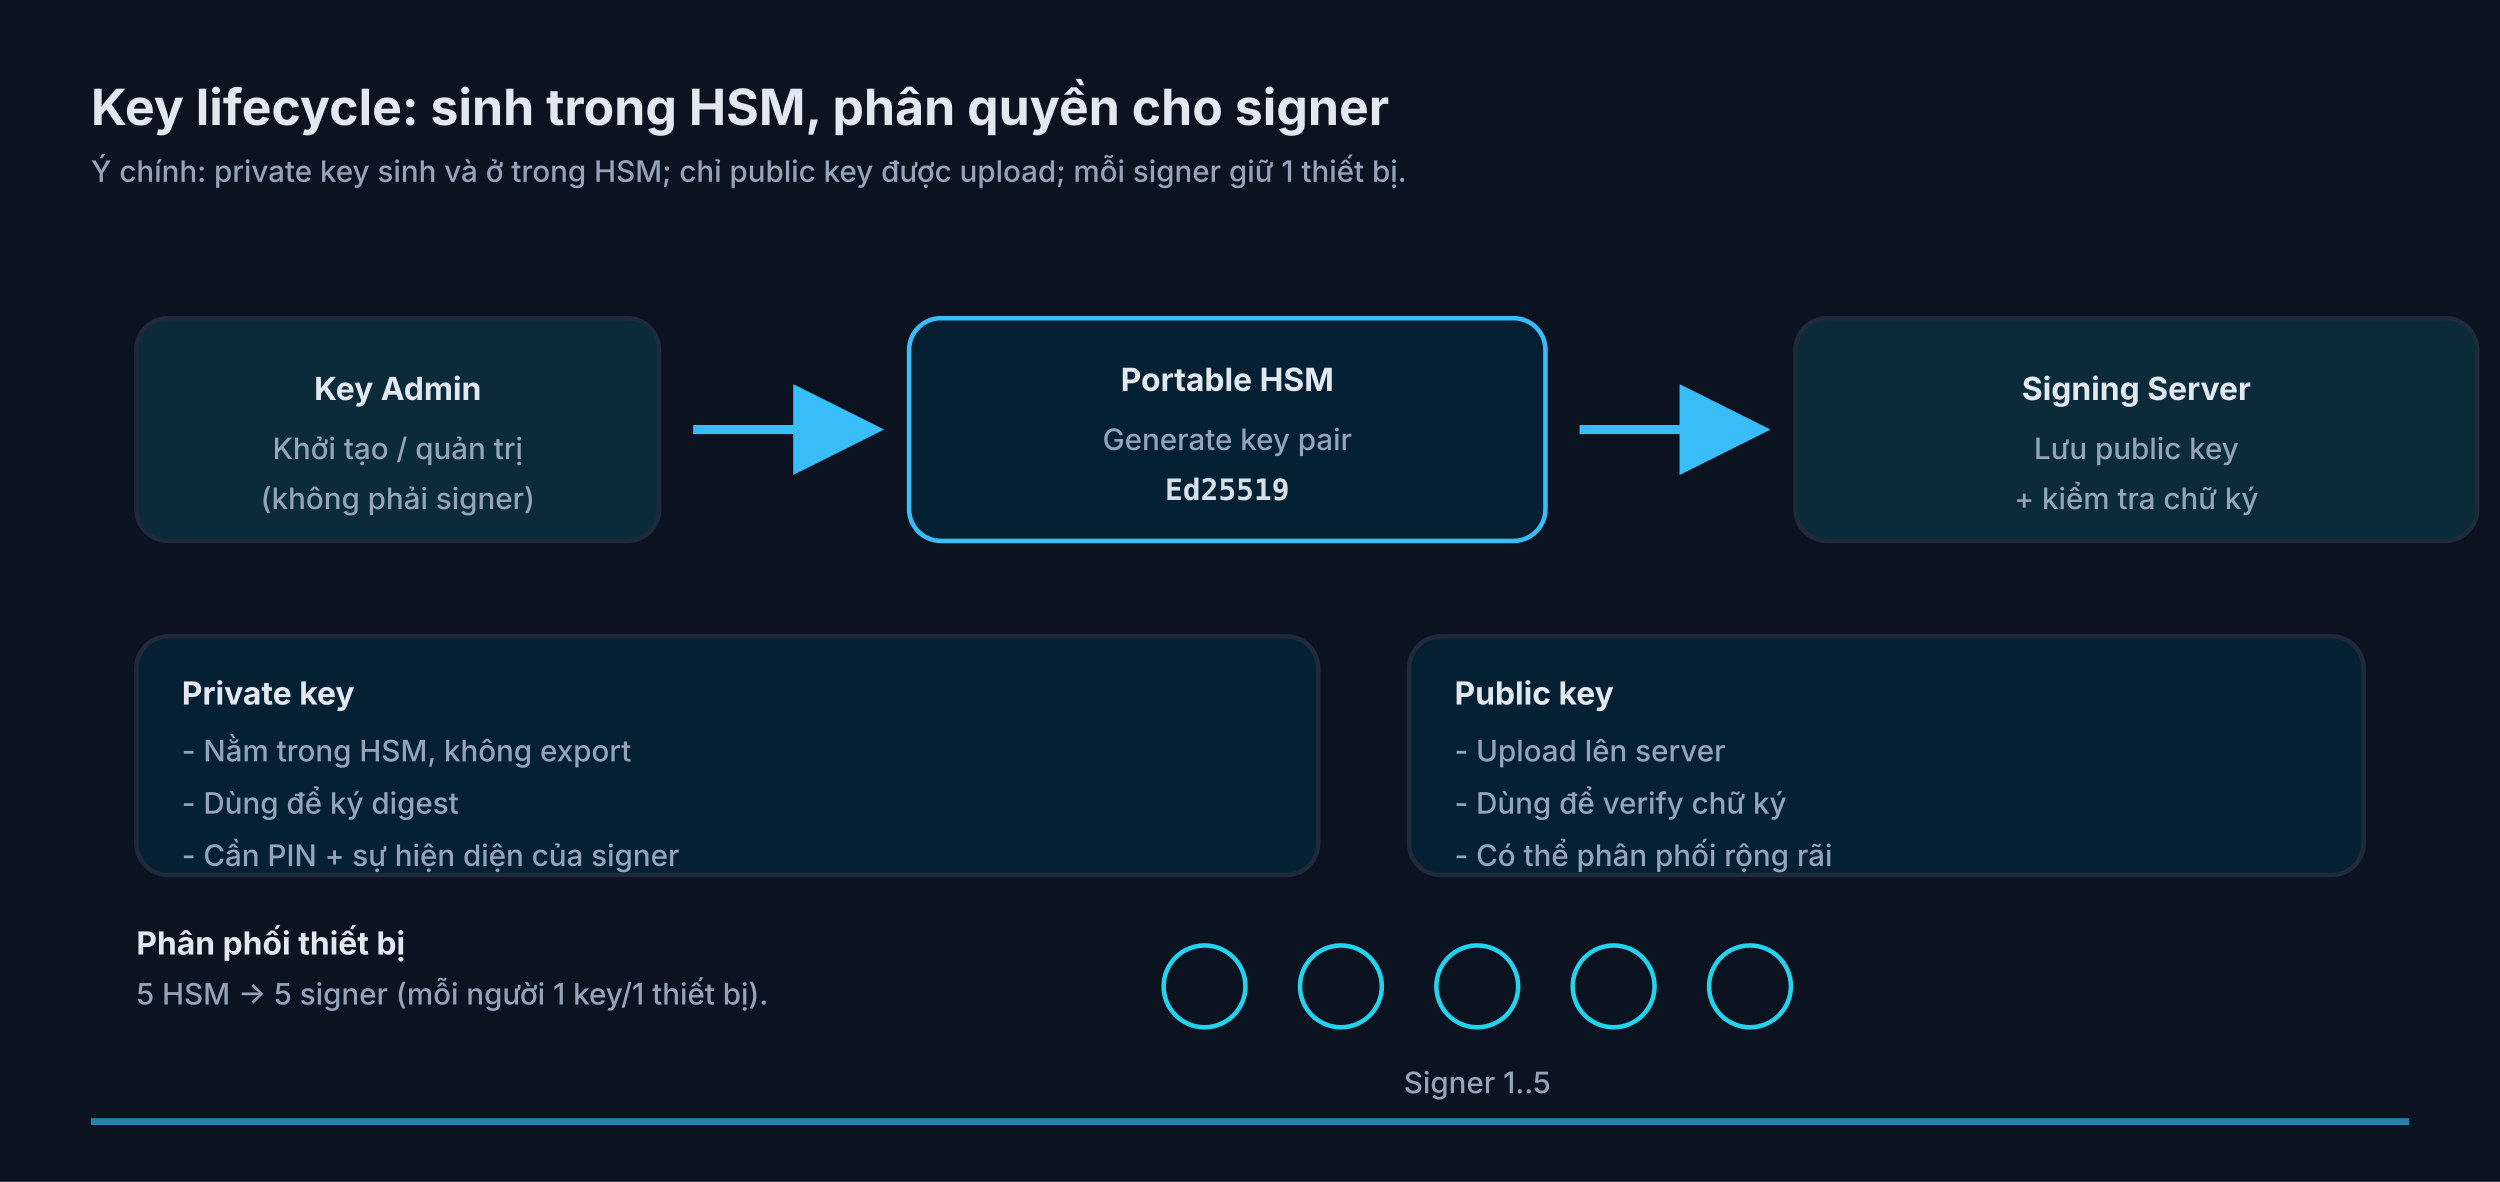
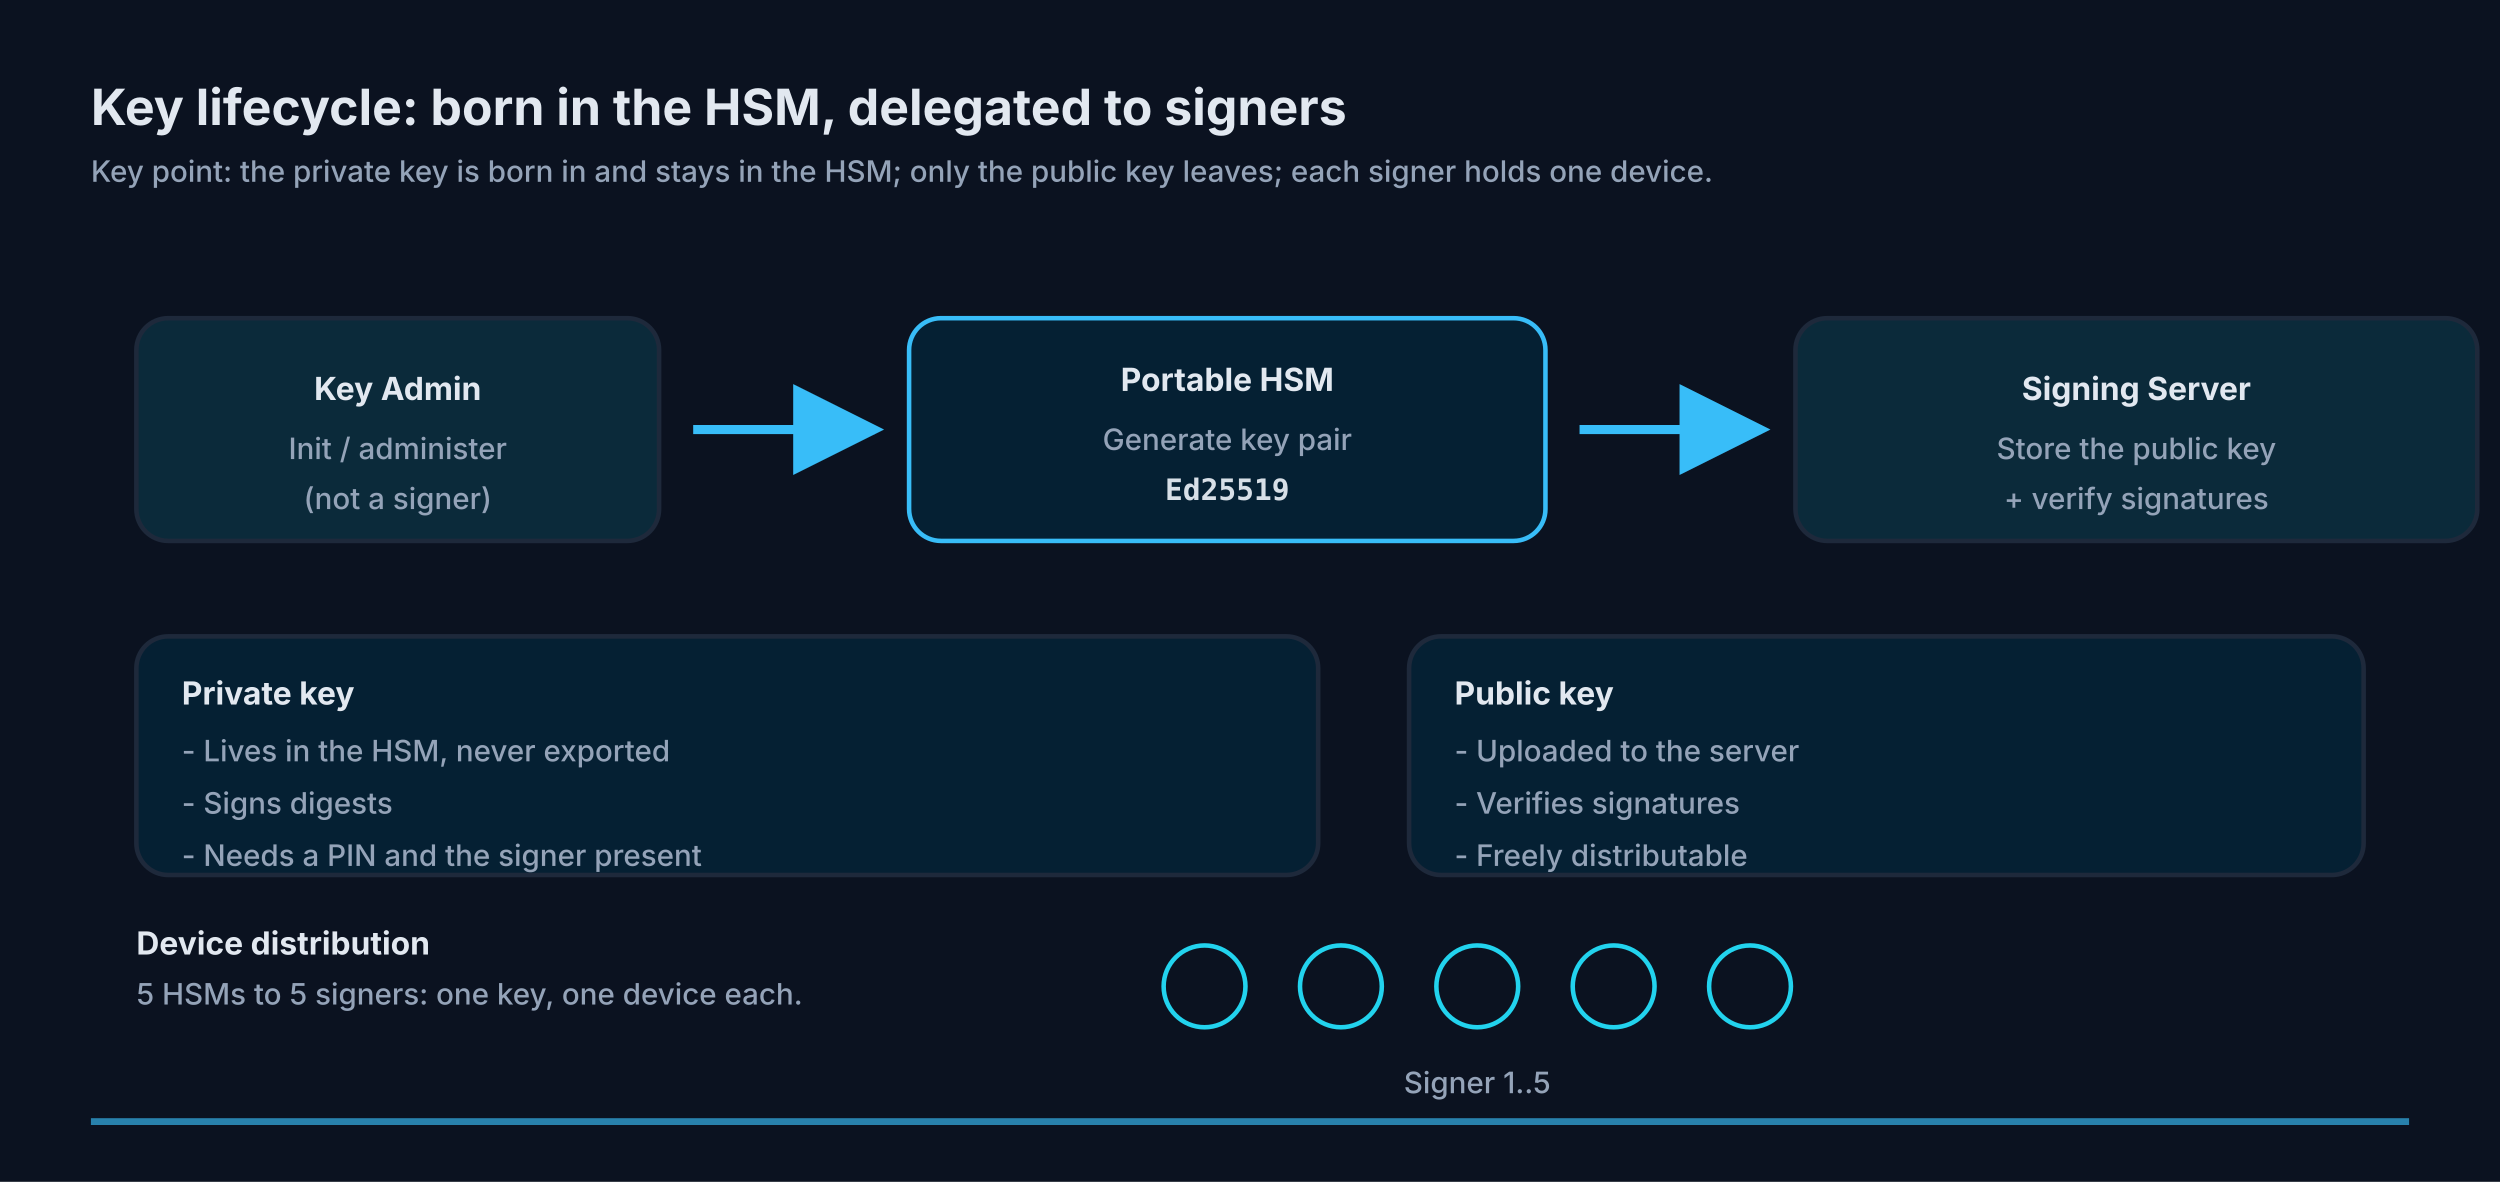
<svg xmlns="http://www.w3.org/2000/svg" width="1100" height="520" viewBox="0 0 1100 520">
  <defs>
    <style>
      .title { font: 700 22px ui-sans-serif, -apple-system, system-ui, sans-serif; fill: #e2e8f0; }
      .label { font: 700 14px ui-sans-serif, -apple-system, system-ui, sans-serif; fill: #e2e8f0; }
      .small { font: 500 13px ui-sans-serif, -apple-system, system-ui, sans-serif; fill: #94a3b8; }
      .mono { font: 700 13px ui-monospace, SFMono-Regular, Menlo, Monaco, Consolas, monospace; fill: #e2e8f0; }
    </style>
    <linearGradient id="accent" x1="0%" y1="0%" x2="100%" y2="0%">
      <stop offset="0%" stop-color="#22d3ee" />
      <stop offset="100%" stop-color="#38bdf8" />
    </linearGradient>
    <marker id="arrow" markerWidth="10" markerHeight="10" refX="9" refY="5" orient="auto">
      <path d="M0,0 L10,5 L0,10 z" fill="#38bdf8" />
    </marker>
  </defs>
  <rect width="1100" height="520" fill="#0b1220" />
-   <text x="40" y="55" class="title">Key lifecycle: sinh trong HSM, phân quyền cho signer</text>
-   <text x="40" y="80" class="small">Ý chính: private key sinh và ở trong HSM; chỉ public key được upload; mỗi signer giữ 1 thiết bị.</text>
+   <text x="40" y="55" class="title">Key lifecycle: born in the HSM, delegated to signers</text>
+   <text x="40" y="80" class="small">Key point: the private key is born in and stays in the HSM; only the public key leaves; each signer holds one device.</text>
  <g transform="translate(60, 140)">
    <g>
      <rect x="0" y="0" width="230" height="98" rx="14" fill="#0b2a3a" stroke="#1e293b" stroke-width="2" />
      <text x="115" y="36" class="label" text-anchor="middle">Key Admin</text>
-       <text x="115" y="62" class="small" text-anchor="middle">Khởi tạo / quản trị</text>
-       <text x="115" y="84" class="small" text-anchor="middle">(không phải signer)</text>
+       <text x="115" y="62" class="small" text-anchor="middle">Init / administer</text>
+       <text x="115" y="84" class="small" text-anchor="middle">(not a signer)</text>
    </g>
    <path d="M 245 49 L 325 49" stroke="#38bdf8" stroke-width="4" marker-end="url(#arrow)" />
    <g transform="translate(340, 0)">
      <rect x="0" y="0" width="280" height="98" rx="14" fill="#052033" stroke="#38bdf8" stroke-width="2" />
      <text x="140" y="32" class="label" text-anchor="middle">Portable HSM</text>
      <text x="140" y="58" class="small" text-anchor="middle">Generate key pair</text>
      <text x="140" y="80" class="mono" text-anchor="middle" opacity="0.95">Ed25519</text>
    </g>
    <path d="M 635 49 L 715 49" stroke="#38bdf8" stroke-width="4" marker-end="url(#arrow)" />
    <g transform="translate(730, 0)">
      <rect x="0" y="0" width="300" height="98" rx="14" fill="#0b2a3a" stroke="#1e293b" stroke-width="2" />
      <text x="150" y="36" class="label" text-anchor="middle">Signing Server</text>
-       <text x="150" y="62" class="small" text-anchor="middle">Lưu public key</text>
-       <text x="150" y="84" class="small" text-anchor="middle">+ kiểm tra chữ ký</text>
+       <text x="150" y="62" class="small" text-anchor="middle">Store the public key</text>
+       <text x="150" y="84" class="small" text-anchor="middle">+ verify signatures</text>
    </g>
  </g>
  <g transform="translate(60, 280)">
    <rect x="0" y="0" width="520" height="105" rx="14" fill="#052033" stroke="#1e293b" stroke-width="2" />
    <text x="20" y="30" class="label" fill="#34d399">Private key</text>
-     <text x="20" y="55" class="small">- Nằm trong HSM, không export</text>
-     <text x="20" y="78" class="small">- Dùng để ký digest</text>
-     <text x="20" y="101" class="small">- Cần PIN + sự hiện diện của signer</text>
+     <text x="20" y="55" class="small">- Lives in the HSM, never exported</text>
+     <text x="20" y="78" class="small">- Signs digests</text>
+     <text x="20" y="101" class="small">- Needs a PIN and the signer present</text>
  </g>
  <g transform="translate(620, 280)">
    <rect x="0" y="0" width="420" height="105" rx="14" fill="#052033" stroke="#1e293b" stroke-width="2" />
    <text x="20" y="30" class="label" fill="#22d3ee">Public key</text>
-     <text x="20" y="55" class="small">- Upload lên server</text>
-     <text x="20" y="78" class="small">- Dùng để verify chữ ký</text>
-     <text x="20" y="101" class="small">- Có thể phân phối rộng rãi</text>
+     <text x="20" y="55" class="small">- Uploaded to the server</text>
+     <text x="20" y="78" class="small">- Verifies signatures</text>
+     <text x="20" y="101" class="small">- Freely distributable</text>
  </g>
  <g transform="translate(60, 420)">
-     <text x="0" y="0" class="label">Phân phối thiết bị</text>
-     <text x="0" y="22" class="small">5 HSM -&gt; 5 signer (mỗi người 1 key/1 thiết bị).</text>
+     <text x="0" y="0" class="label">Device distribution</text>
+     <text x="0" y="22" class="small">5 HSMs to 5 signers: one key, one device each.</text>
    <g transform="translate(420, -14)">
      <circle cx="50" cy="28" r="18" fill="#0b1220" stroke="#22d3ee" stroke-width="2" />
      <circle cx="110" cy="28" r="18" fill="#0b1220" stroke="#22d3ee" stroke-width="2" />
      <circle cx="170" cy="28" r="18" fill="#0b1220" stroke="#22d3ee" stroke-width="2" />
      <circle cx="230" cy="28" r="18" fill="#0b1220" stroke="#22d3ee" stroke-width="2" />
      <circle cx="290" cy="28" r="18" fill="#0b1220" stroke="#22d3ee" stroke-width="2" />
      <text x="170" y="75" class="small" text-anchor="middle">Signer 1..5</text>
    </g>
  </g>
  <rect x="40" y="492" width="1020" height="3" fill="#38bdf8" opacity="0.65" />
</svg>
